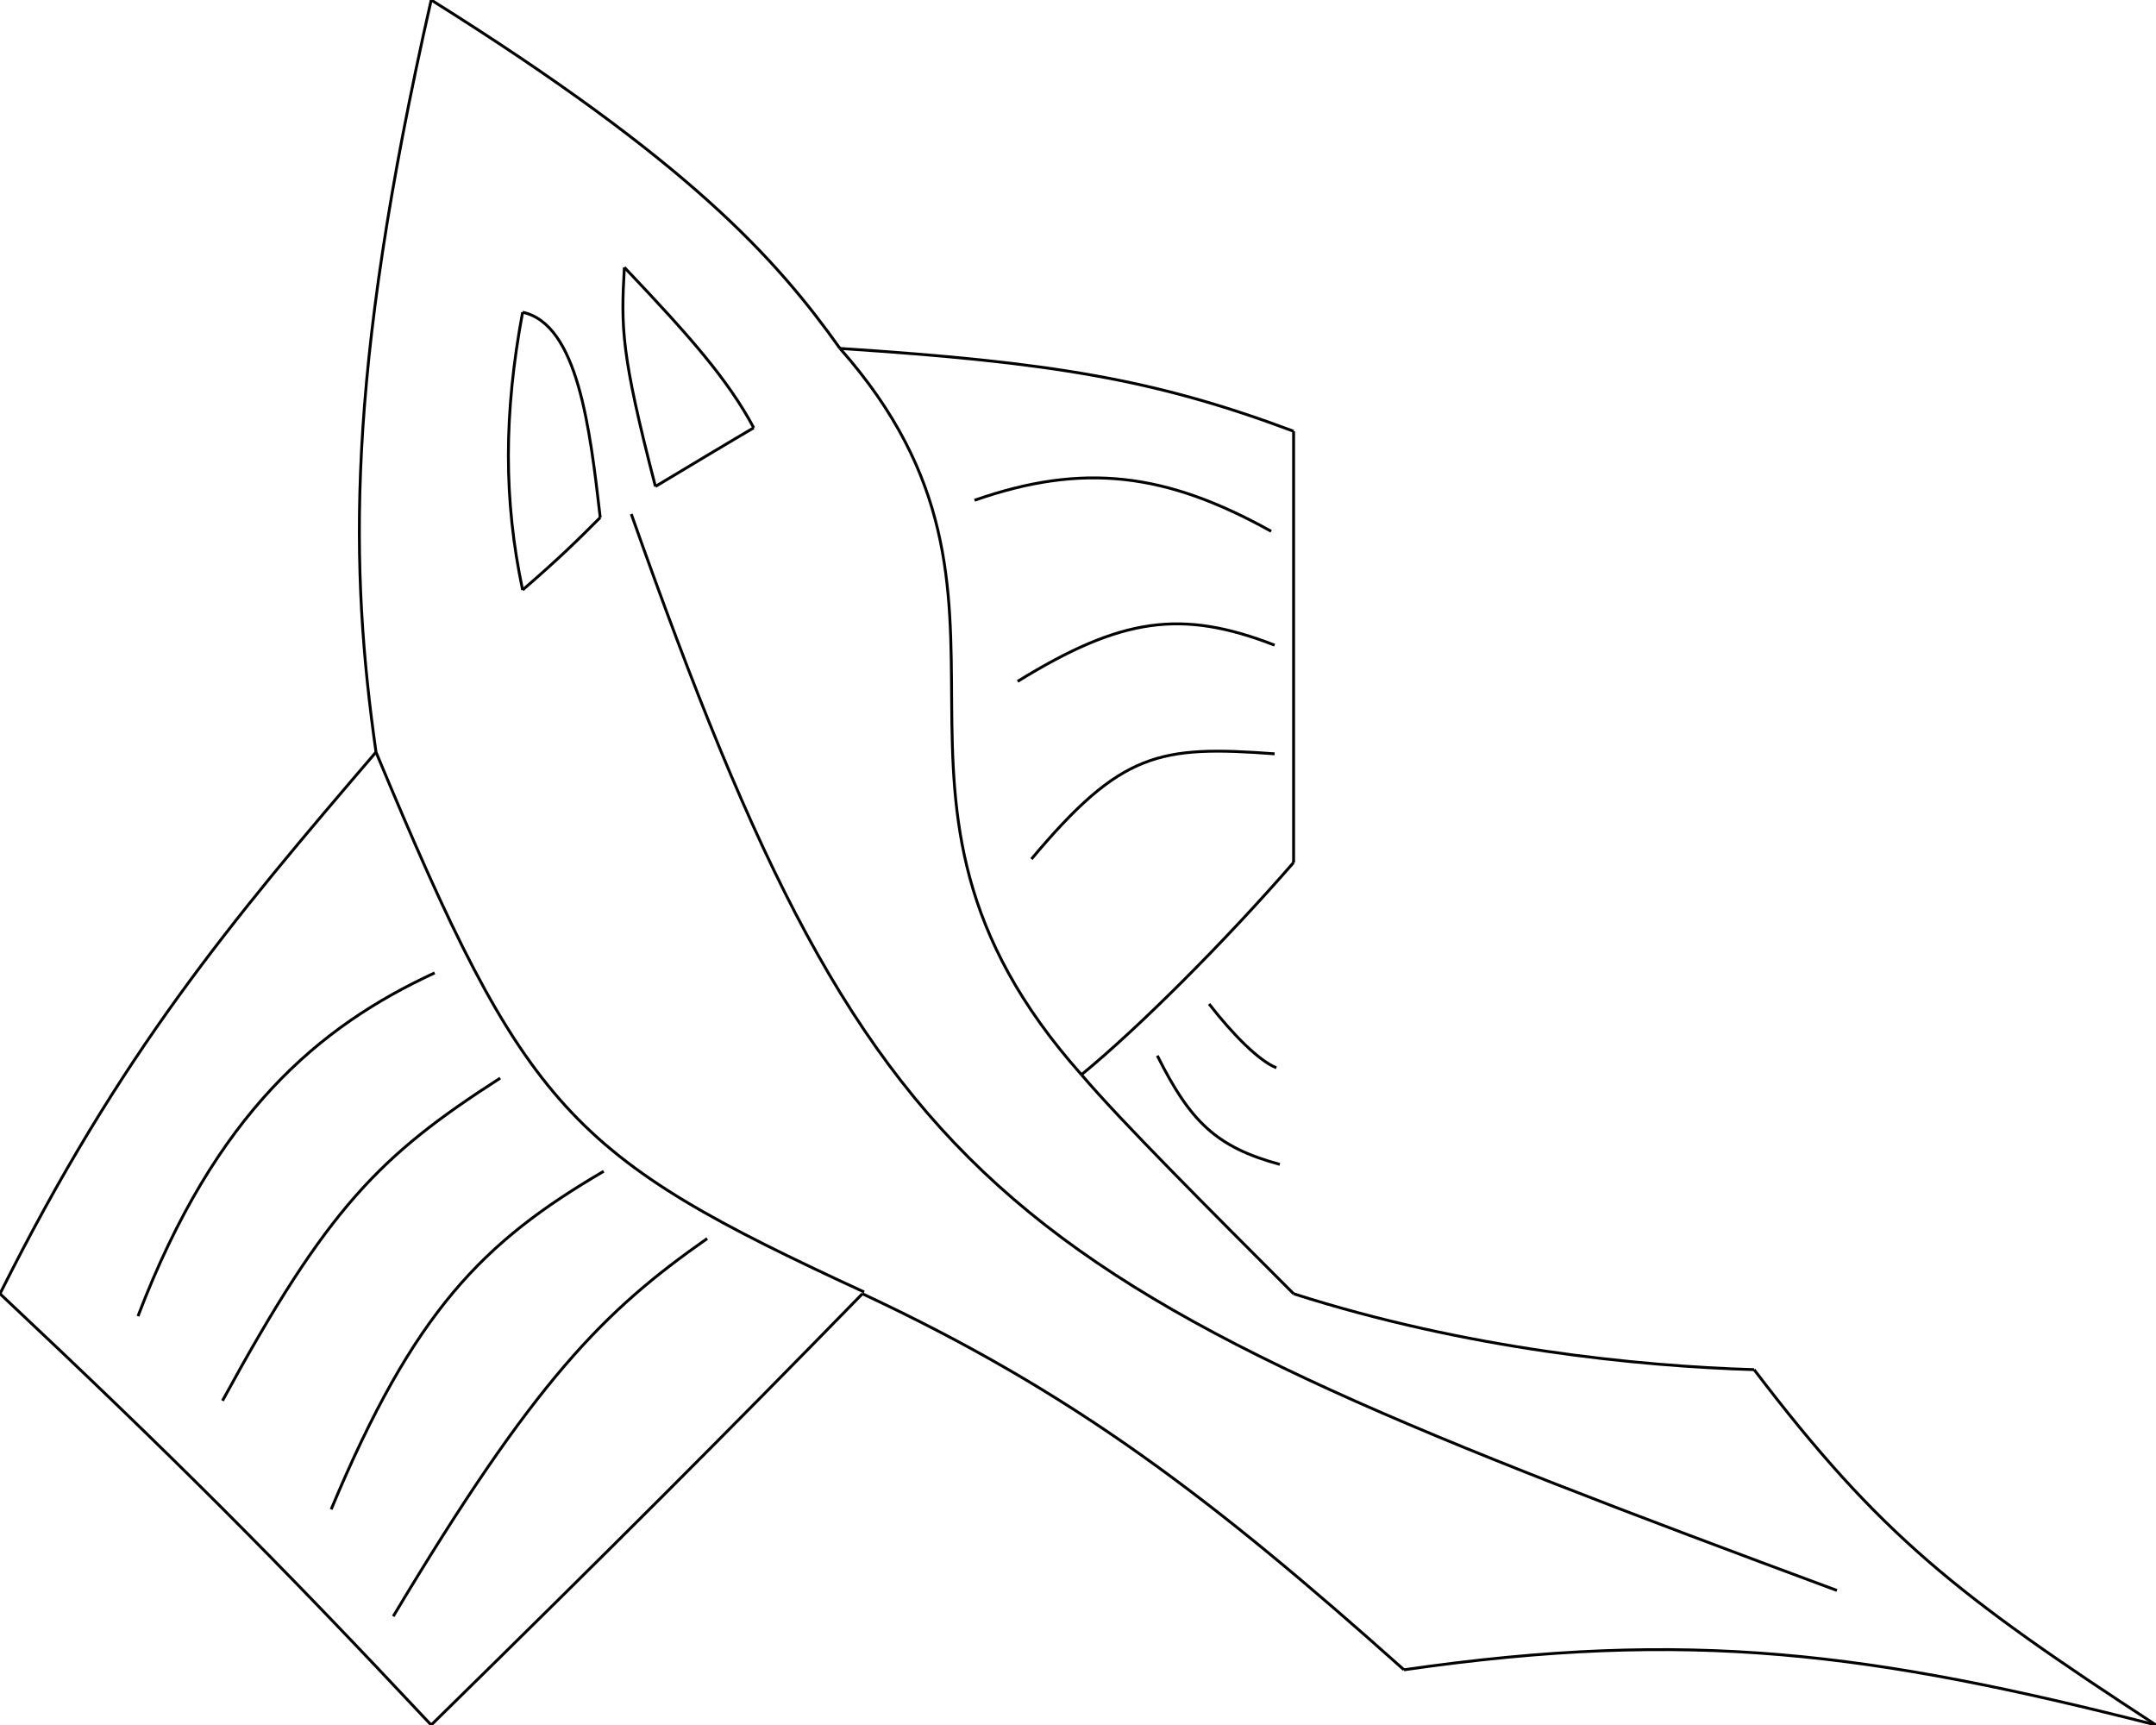
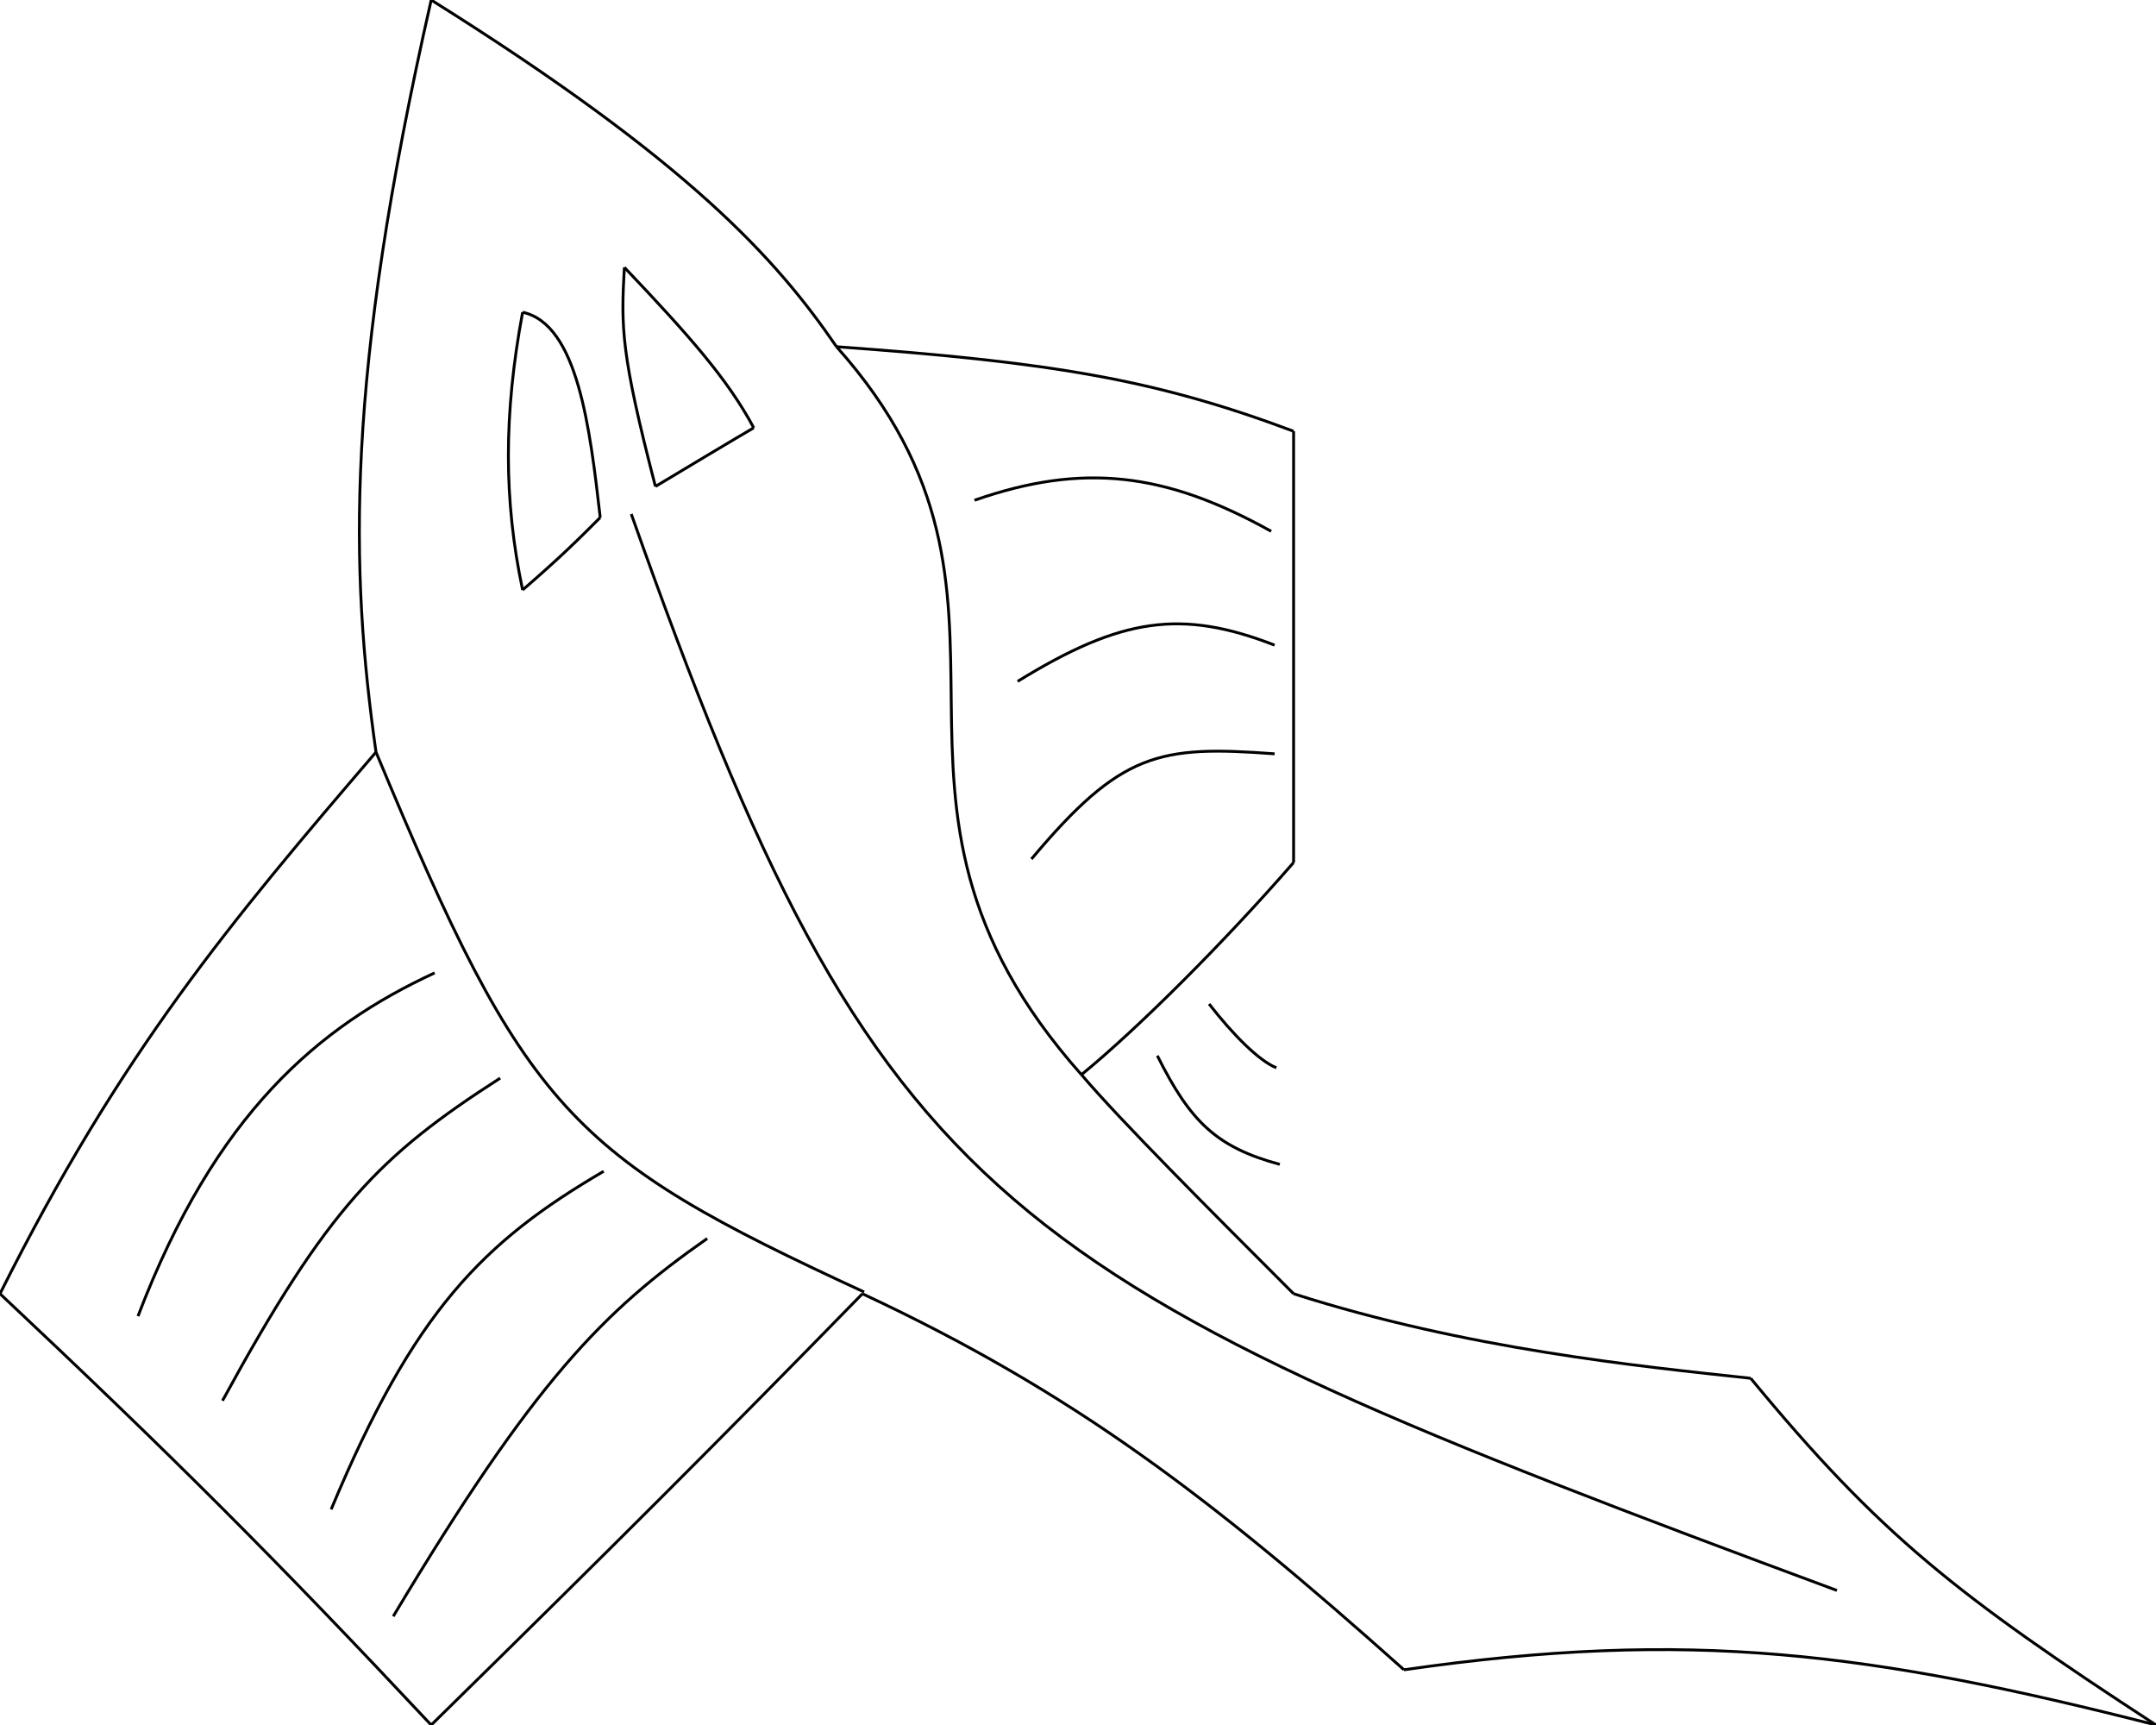
<svg xmlns="http://www.w3.org/2000/svg" width="750px" height="600px" viewBox="0 0 750 600" version="1.1">
  <description />
  <defs>
    </defs>
  <path stroke-width="1" stroke="#000000" fill="none" d="M219.6,178.8 C306,423 348,445.2 639,553.2 " />
  <path stroke-width="1" stroke="#000000" fill="none" d="M488.4,580.8 C588,566.4 651,574.8 750,600 " />
  <path stroke-width="1" stroke="#000000" fill="none" d="M300,450 C373.2,484.2 421.2,520.8 488.4,580.8 " />
  <path stroke-width="1" stroke="#000000" fill="none" d="M150,600 C214.8,536.4 250.8,500.4 300,450 " />
  <path stroke-width="1" stroke="#000000" fill="none" d="M0,450 C60,506.4 96,542.4 150,600 " />
  <path stroke-width="1" stroke="#000000" fill="none" d="M0,450 C42,366 80.4,320.4 130.8,261.6 " />
  <path stroke-width="1" stroke="#000000" fill="none" d="M130.8,261.6 C183,387 198,402 300.6,449.4 " />
  <path stroke-width="1" stroke="#000000" fill="none" d="M130.8,261.6 C121.8,198 120,132 150,0 " />
-   <path stroke-width="1" stroke="#000000" fill="none" d="M150,0 C240,56.4 270,90 292.2,121.2 " />
-   <path stroke-width="1" stroke="#000000" fill="none" d="M292.2,121.2 C370.8,210 289.2,276 376.2,373.8 " />
+   <path stroke-width="1" stroke="#000000" fill="none" d="M150,0 C240,56.4 270,90 291,120.6 " />
+   <path stroke-width="1" stroke="#000000" fill="none" d="M291,120.6 C370.8,210 289.2,276 376.2,373.8 " />
  <path stroke-width="1" stroke="#000000" fill="none" d="M376.2,373.8 C390,390 420,420 450,450 " />
-   <path stroke-width="1" stroke="#000000" fill="none" d="M450,450 C510,469.2 570,475.2 610.2,476.4 " />
-   <path stroke-width="1" stroke="#000000" fill="none" d="M610.2,476.4 C654,534 681,555 750,600 " />
-   <path stroke-width="1" stroke="#000000" fill="none" d="M292.2,121.2 C366,126 402,132 450,150 " />
+   <path stroke-width="1" stroke="#000000" fill="none" d="M450,450 C510,469.2 570,475.2 609,479.4 " />
+   <path stroke-width="1" stroke="#000000" fill="none" d="M609,479.4 C654,534 681,555 750,600 " />
+   <path stroke-width="1" stroke="#000000" fill="none" d="M291,120.6 C366,126 402,132 450,150 " />
  <path stroke-width="1" stroke="#000000" fill="none" d="M450,150 C450,225 450,255 450,300 " />
  <path stroke-width="1" stroke="#000000" fill="none" d="M450,300 C426,327.6 396,357.6 376.2,373.8 " />
  <path stroke-width="1" stroke="#000000" fill="none" d="M339,174 C376.8,160.8 405.6,164.4 442.2,184.8 " />
  <path stroke-width="1" stroke="#000000" fill="none" d="M354,237 C390,214.8 411,211.8 443.4,224.4 " />
  <path stroke-width="1" stroke="#000000" fill="none" d="M358.8,298.8 C390,261.6 403.2,259.2 443.4,262.2 " />
  <path stroke-width="1" stroke="#000000" fill="none" d="M420.6,349.2 C429,360 438,369 444,371.4 " />
  <path stroke-width="1" stroke="#000000" fill="none" d="M402.6,367.2 C414,390 423,399 445.2,405 " />
  <path stroke-width="1" stroke="#000000" fill="none" d="M48,457.8 C75,387 111,357 151.2,338.4 " />
  <path stroke-width="1" stroke="#000000" fill="none" d="M77.4,487.2 C114,420 132,402 174,375 " />
  <path stroke-width="1" stroke="#000000" fill="none" d="M115.2,525 C144,456 168,432 210,407.4 " />
  <path stroke-width="1" stroke="#000000" fill="none" d="M136.8,562.2 C186,480 210,456 246,430.8 " />
  <path stroke-width="1" stroke="#000000" fill="none" d="M181.8,205.2 C195,193.8 201,187.8 208.8,180 " />
  <path stroke-width="1" stroke="#000000" fill="none" d="M181.8,205.2 C175.2,174 175.2,144 181.8,108.6 " />
  <path stroke-width="1" stroke="#000000" fill="none" d="M181.8,108.6 C201,112.8 205.2,148.8 208.8,180 " />
  <path stroke-width="1" stroke="#000000" fill="none" d="M228,169.2 C240,162 255,153 262.2,148.8 " />
  <path stroke-width="1" stroke="#000000" fill="none" d="M228,169.2 C216,123 216,114 217.2,93 " />
  <path stroke-width="1" stroke="#000000" fill="none" d="M217.2,93 C240,117 253.2,132 262.2,148.8 " />
</svg>
